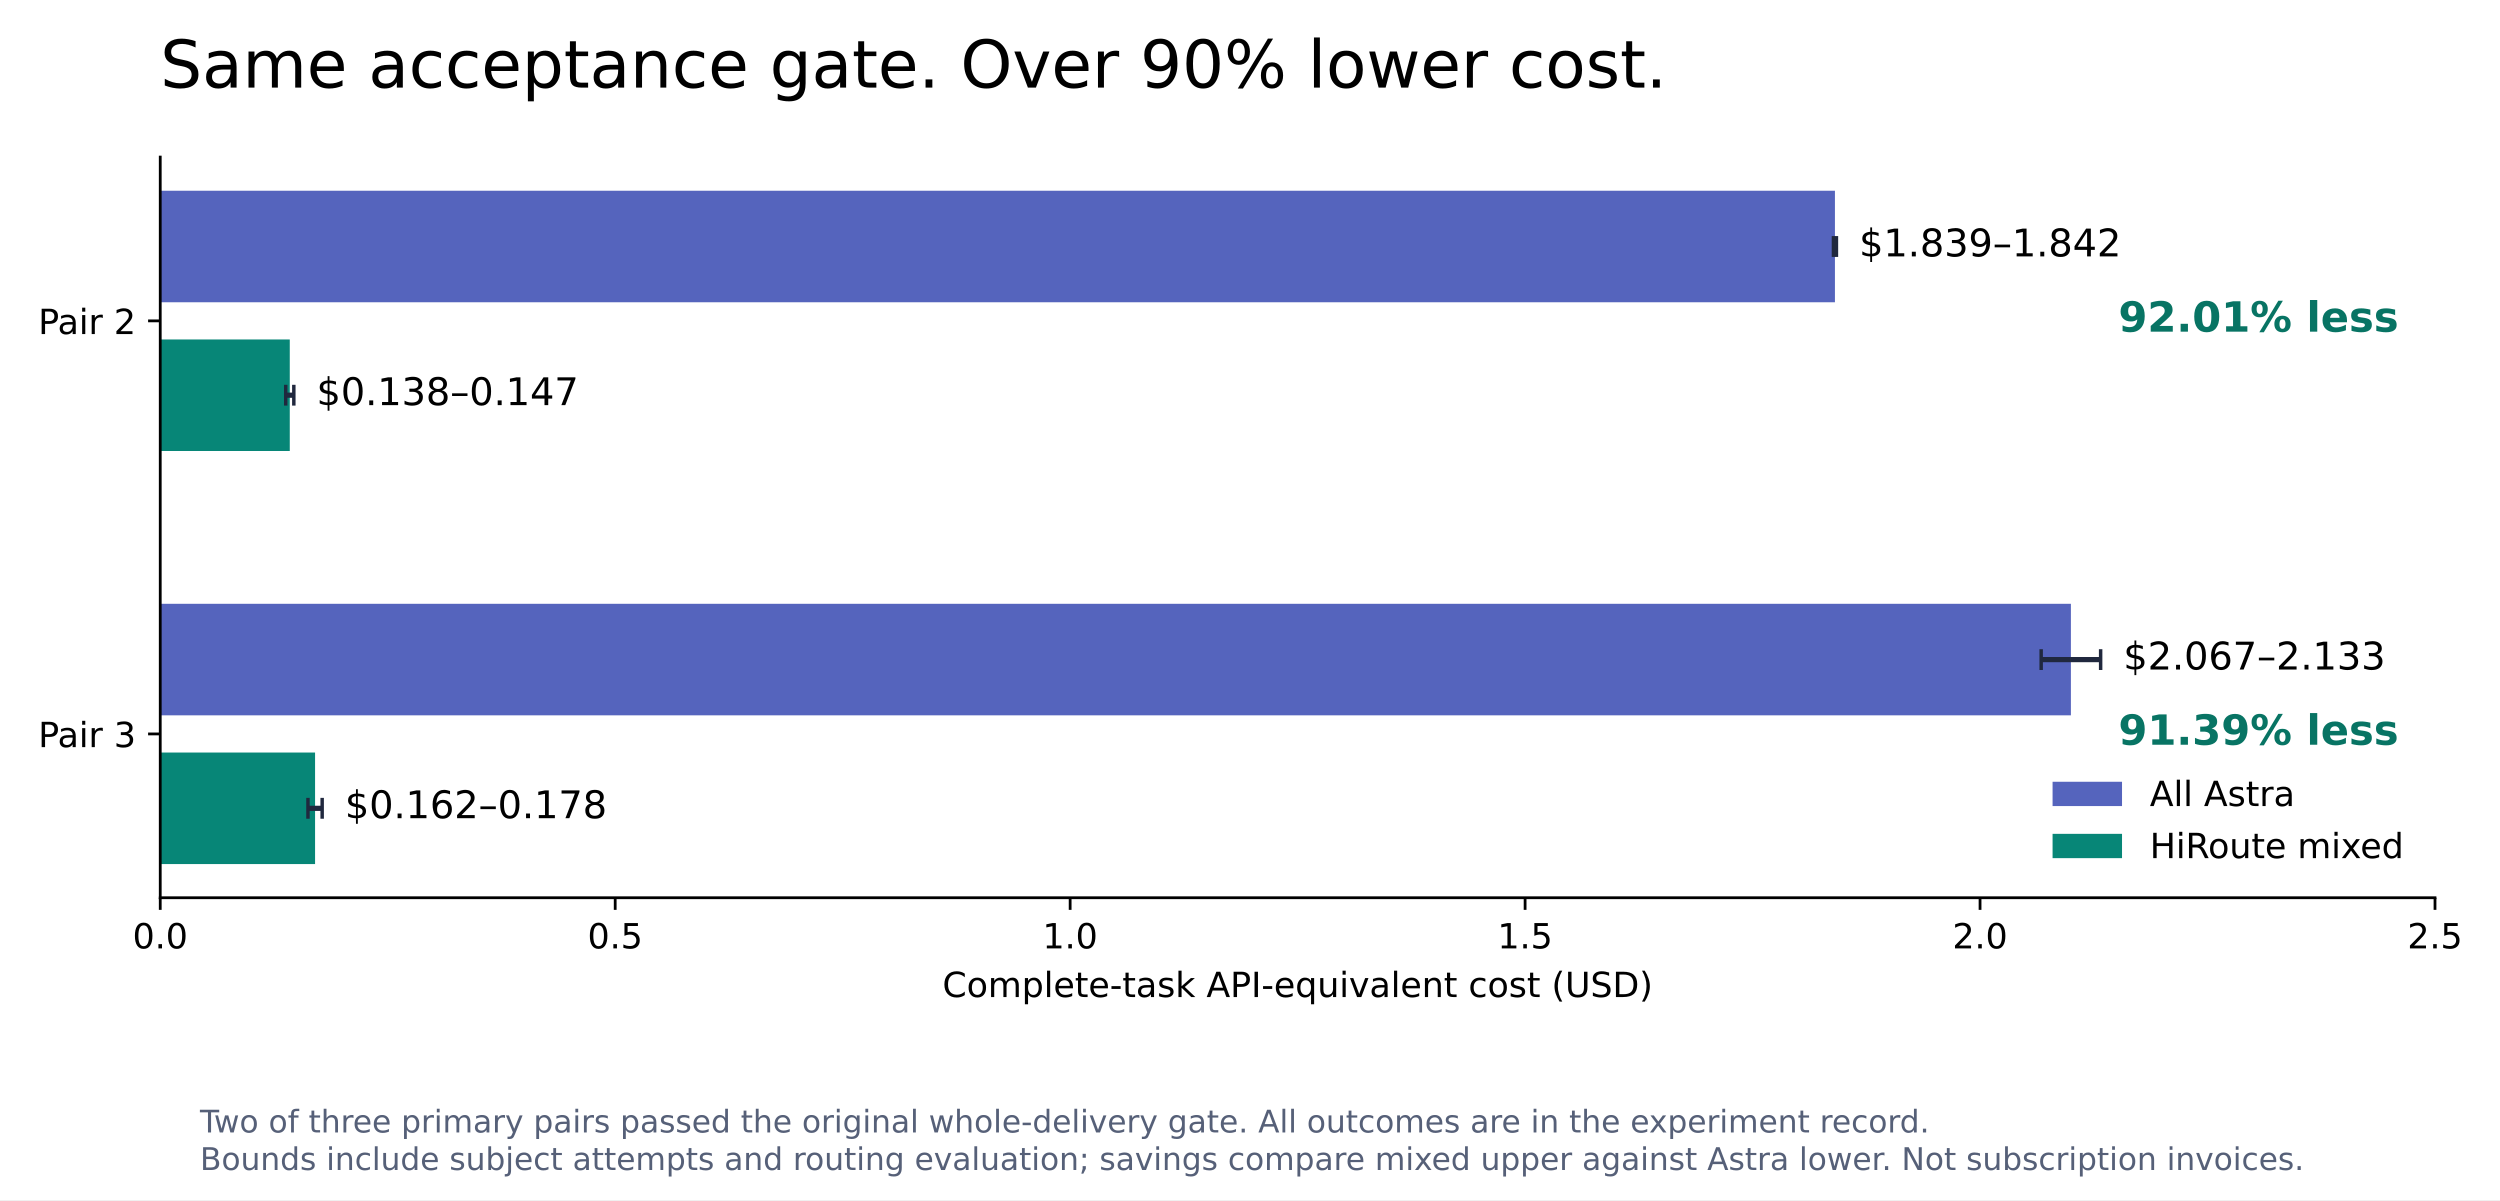
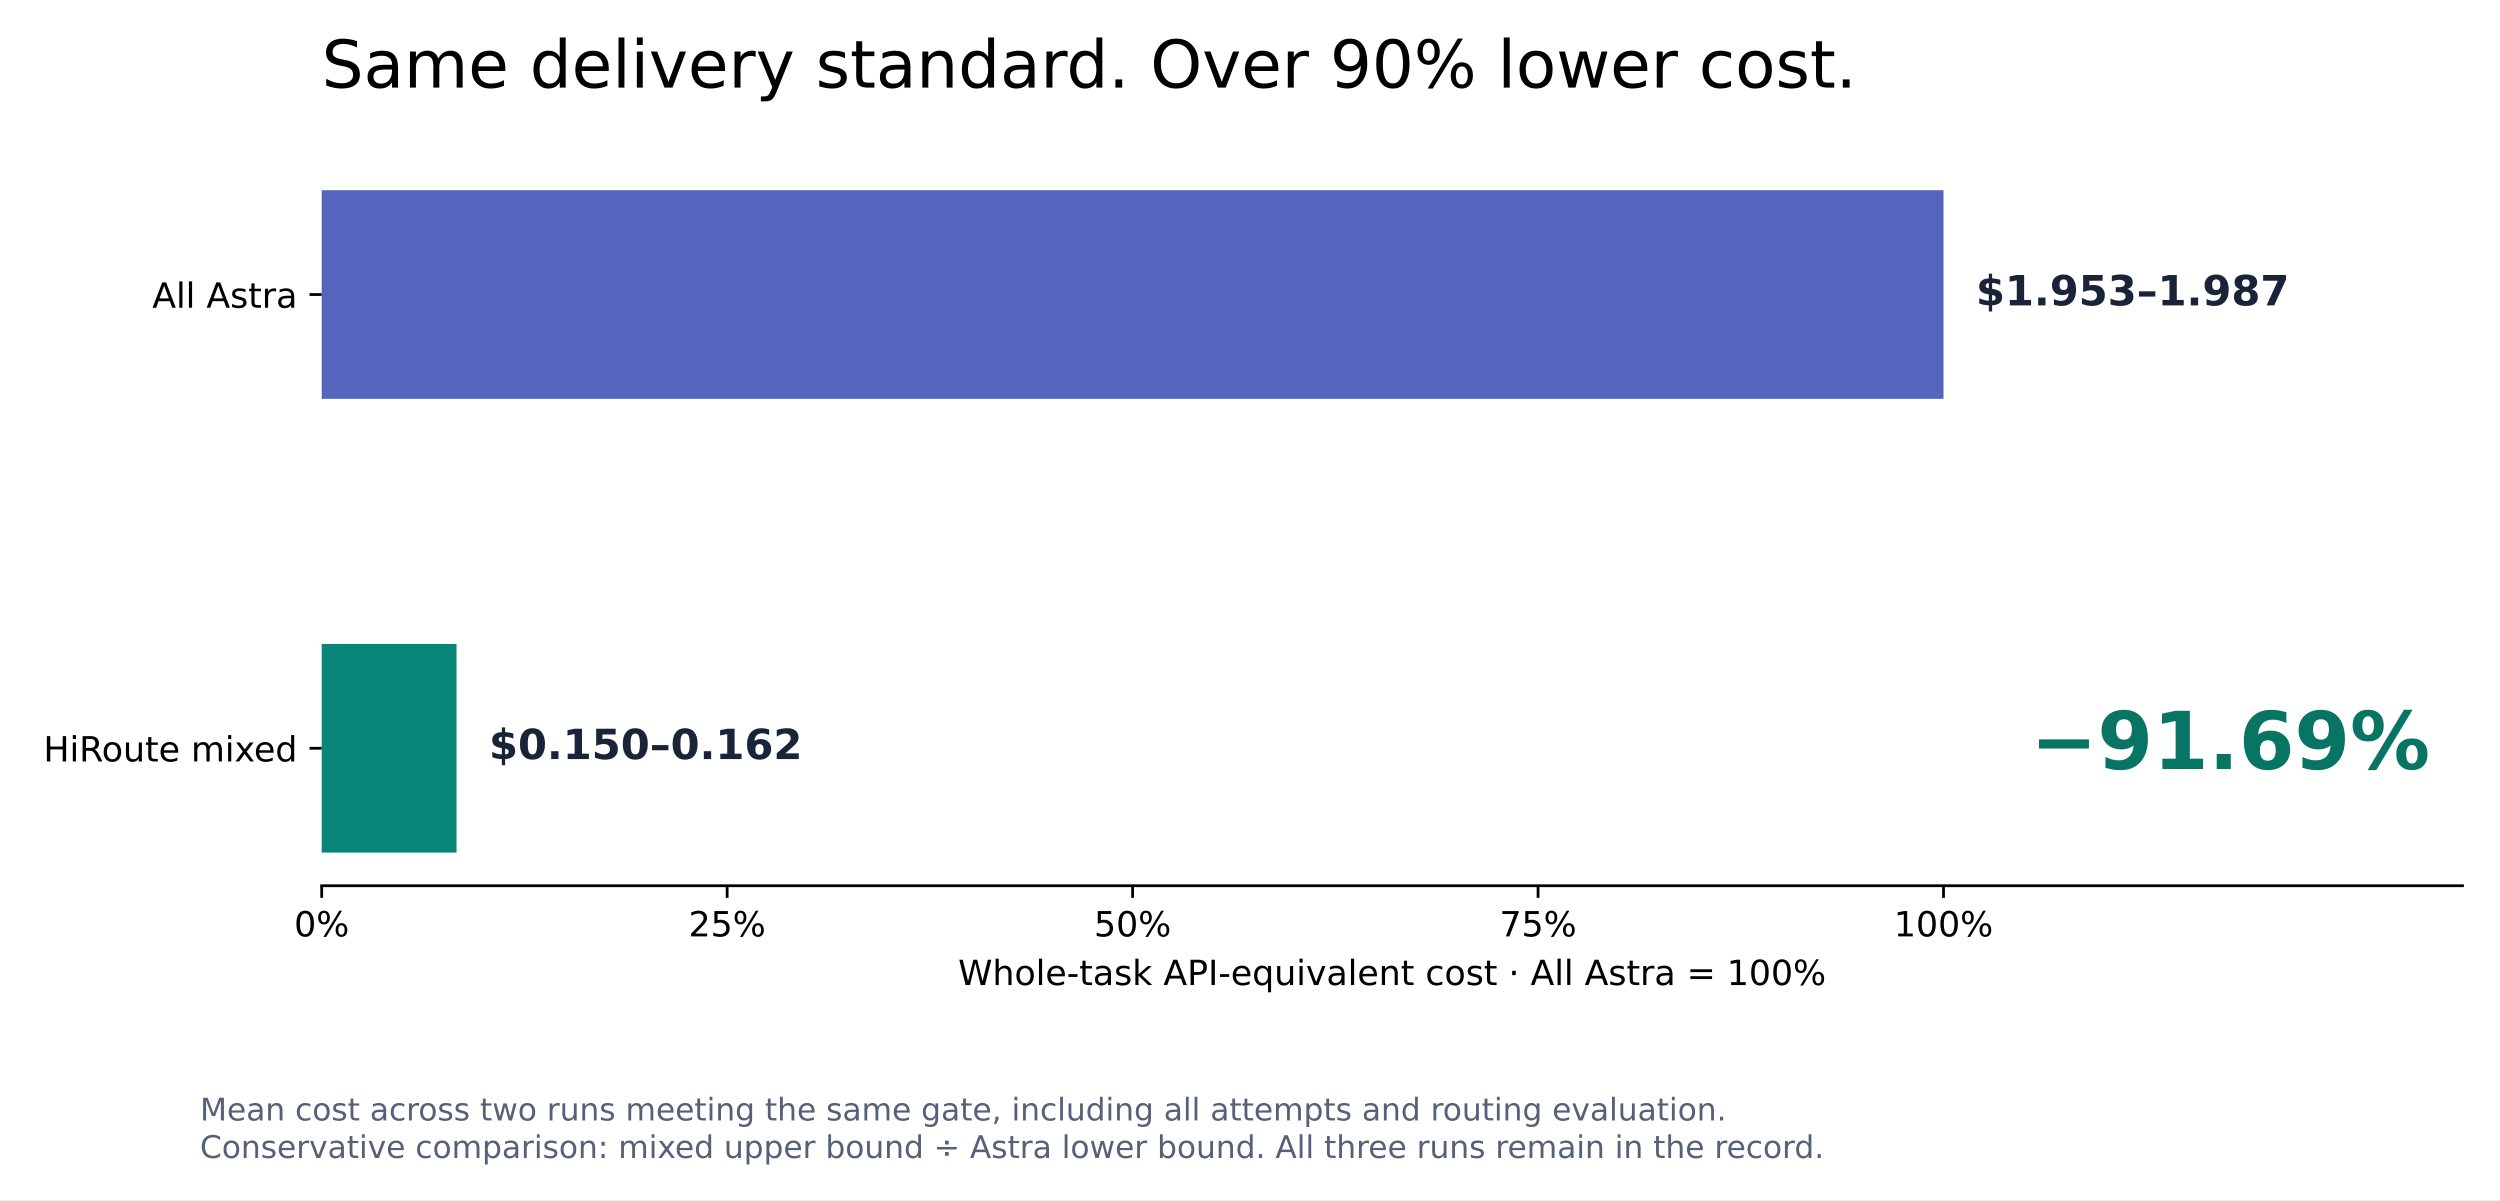
<svg xmlns="http://www.w3.org/2000/svg" xmlns:xlink="http://www.w3.org/1999/xlink" width="720pt" height="345.6pt" viewBox="0 0 720 345.6" version="1.1">
  <defs>
    <style type="text/css">*{stroke-linejoin: round; stroke-linecap: butt}</style>
  </defs>
  <g id="figure_1">
    <g id="patch_1">
      <path d="M 0 345.6 L 720 345.6 L 720 0 L 0 0 z " style="fill: #ffffff" />
    </g>
    <g id="axes_1">
      <g id="patch_2">
-         <path d="M 46.15 258.55 L 701.28 258.55 L 701.28 45.236 L 46.15 45.236 z " style="fill: #ffffff" />
+         <path d="M 92.646 255.094 L 709.2 255.094 L 709.2 45.236 L 92.646 45.236 z " style="fill: #ffffff" />
      </g>
      <g id="patch_3">
-         <path d="M 46.15 54.932 L 528.462 54.932 L 528.462 87.054 L 46.15 87.054 z " clip-path="url(#p01d271d742)" style="fill: #5564bd" />
+         <path d="M 92.646 54.775 L 559.732 54.775 L 559.732 114.883 L 92.646 114.883 z " clip-path="url(#p81abc4844e)" style="fill: #5564bd" />
      </g>
      <g id="patch_4">
-         <path d="M 46.15 97.761 L 83.455 97.761 L 83.455 129.883 L 46.15 129.883 z " clip-path="url(#p01d271d742)" style="fill: #078677" />
-       </g>
-       <g id="patch_5">
-         <path d="M 46.15 173.902 L 596.42 173.902 L 596.42 206.024 L 46.15 206.024 z " clip-path="url(#p01d271d742)" style="fill: #5564bd" />
-       </g>
-       <g id="patch_6">
-         <path d="M 46.15 216.732 L 90.738 216.732 L 90.738 248.854 L 46.15 248.854 z " clip-path="url(#p01d271d742)" style="fill: #078677" />
+         <path d="M 92.646 185.446 L 131.482 185.446 L 131.482 245.555 L 92.646 245.555 z " clip-path="url(#p81abc4844e)" style="fill: #078677" />
      </g>
      <g id="matplotlib.axis_1">
        <g id="xtick_1">
          <g id="line2d_1">
            <defs>
              <path id="m82bb2c2545" d="M 0 0 L 0 3.5 " style="stroke: #000000; stroke-width: 0.8" />
            </defs>
            <g>
-               <use xlink:href="#m82bb2c2545" x="46.15" y="258.55" style="stroke: #000000; stroke-width: 0.8" />
+               <use xlink:href="#m82bb2c2545" x="92.646" y="255.094" style="stroke: #000000; stroke-width: 0.8" />
            </g>
          </g>
          <g id="text_1">
-             <text style="font-size: 10px; font-family: 'DejaVu Sans'; text-anchor: middle" x="46.15" y="273.147" transform="rotate(-0 46.15 273.1473)">0.0</text>
+             <text style="font-size: 10px; font-family: 'DejaVu Sans'; text-anchor: middle" x="92.646" y="269.691" transform="rotate(-0 92.64625 269.6913)">0%</text>
          </g>
        </g>
        <g id="xtick_2">
          <g id="line2d_2">
            <g>
-               <use xlink:href="#m82bb2c2545" x="177.176" y="258.55" style="stroke: #000000; stroke-width: 0.8" />
+               <use xlink:href="#m82bb2c2545" x="209.418" y="255.094" style="stroke: #000000; stroke-width: 0.8" />
            </g>
          </g>
          <g id="text_2">
-             <text style="font-size: 10px; font-family: 'DejaVu Sans'; text-anchor: middle" x="177.176" y="273.147" transform="rotate(-0 177.176 273.1473)">0.5</text>
+             <text style="font-size: 10px; font-family: 'DejaVu Sans'; text-anchor: middle" x="209.418" y="269.691" transform="rotate(-0 209.4178 269.6913)">25%</text>
          </g>
        </g>
        <g id="xtick_3">
          <g id="line2d_3">
            <g>
-               <use xlink:href="#m82bb2c2545" x="308.202" y="258.55" style="stroke: #000000; stroke-width: 0.8" />
+               <use xlink:href="#m82bb2c2545" x="326.189" y="255.094" style="stroke: #000000; stroke-width: 0.8" />
            </g>
          </g>
          <g id="text_3">
-             <text style="font-size: 10px; font-family: 'DejaVu Sans'; text-anchor: middle" x="308.202" y="273.147" transform="rotate(-0 308.202 273.1473)">1.0</text>
+             <text style="font-size: 10px; font-family: 'DejaVu Sans'; text-anchor: middle" x="326.189" y="269.691" transform="rotate(-0 326.1893 269.6913)">50%</text>
          </g>
        </g>
        <g id="xtick_4">
          <g id="line2d_4">
            <g>
-               <use xlink:href="#m82bb2c2545" x="439.228" y="258.55" style="stroke: #000000; stroke-width: 0.8" />
+               <use xlink:href="#m82bb2c2545" x="442.961" y="255.094" style="stroke: #000000; stroke-width: 0.8" />
            </g>
          </g>
          <g id="text_4">
-             <text style="font-size: 10px; font-family: 'DejaVu Sans'; text-anchor: middle" x="439.228" y="273.147" transform="rotate(-0 439.228 273.1473)">1.5</text>
+             <text style="font-size: 10px; font-family: 'DejaVu Sans'; text-anchor: middle" x="442.961" y="269.691" transform="rotate(-0 442.9609 269.6913)">75%</text>
          </g>
        </g>
        <g id="xtick_5">
          <g id="line2d_5">
            <g>
-               <use xlink:href="#m82bb2c2545" x="570.254" y="258.55" style="stroke: #000000; stroke-width: 0.8" />
+               <use xlink:href="#m82bb2c2545" x="559.732" y="255.094" style="stroke: #000000; stroke-width: 0.8" />
            </g>
          </g>
          <g id="text_5">
-             <text style="font-size: 10px; font-family: 'DejaVu Sans'; text-anchor: middle" x="570.254" y="273.147" transform="rotate(-0 570.254 273.1473)">2.0</text>
+             <text style="font-size: 10px; font-family: 'DejaVu Sans'; text-anchor: middle" x="559.732" y="269.691" transform="rotate(-0 559.7324 269.6913)">100%</text>
          </g>
        </g>
-         <g id="xtick_6">
-           <g id="line2d_6">
-             <g>
-               <use xlink:href="#m82bb2c2545" x="701.28" y="258.55" style="stroke: #000000; stroke-width: 0.8" />
-             </g>
-           </g>
-           <g id="text_6">
-             <text style="font-size: 10px; font-family: 'DejaVu Sans'; text-anchor: middle" x="701.28" y="273.147" transform="rotate(-0 701.28 273.1473)">2.5</text>
-           </g>
-         </g>
-         <g id="text_7">
-           <text style="font-size: 10px; font-family: 'DejaVu Sans'; text-anchor: middle" x="373.715" y="287.148" transform="rotate(-0 373.715 287.1481)">Complete-task API-equivalent cost (USD)</text>
+         <g id="text_6">
+           <text style="font-size: 10px; font-family: 'DejaVu Sans'; text-anchor: middle" x="400.923" y="283.692" transform="rotate(-0 400.9231 283.6921)">Whole-task API-equivalent cost · All Astra = 100%</text>
        </g>
      </g>
      <g id="matplotlib.axis_2">
        <g id="ytick_1">
-           <g id="line2d_7">
+           <g id="line2d_6">
            <defs>
              <path id="m7cbd49e816" d="M 0 0 L -3.5 0 " style="stroke: #000000; stroke-width: 0.8" />
            </defs>
            <g>
-               <use xlink:href="#m7cbd49e816" x="46.15" y="92.407" style="stroke: #000000; stroke-width: 0.8" />
+               <use xlink:href="#m7cbd49e816" x="92.646" y="84.829" style="stroke: #000000; stroke-width: 0.8" />
+             </g>
+           </g>
+           <g id="text_7">
+             <text style="font-size: 10px; font-family: 'DejaVu Sans'; text-anchor: end" x="85.646" y="88.628" transform="rotate(-0 85.64625 88.62817)">All Astra</text>
+           </g>
+         </g>
+         <g id="ytick_2">
+           <g id="line2d_7">
+             <g>
+               <use xlink:href="#m7cbd49e816" x="92.646" y="215.5" style="stroke: #000000; stroke-width: 0.8" />
            </g>
          </g>
          <g id="text_8">
-             <text style="font-size: 10px; font-family: 'DejaVu Sans'; text-anchor: end" x="39.15" y="96.207" transform="rotate(-0 39.15 96.20657)">Pair 2</text>
-           </g>
-         </g>
-         <g id="ytick_2">
-           <g id="line2d_8">
-             <g>
-               <use xlink:href="#m7cbd49e816" x="46.15" y="211.378" style="stroke: #000000; stroke-width: 0.8" />
-             </g>
-           </g>
-           <g id="text_9">
-             <text style="font-size: 10px; font-family: 'DejaVu Sans'; text-anchor: end" x="39.15" y="215.177" transform="rotate(-0 39.15 215.1771)">Pair 3</text>
+             <text style="font-size: 10px; font-family: 'DejaVu Sans'; text-anchor: end" x="85.646" y="219.299" transform="rotate(-0 85.64625 219.2995)">HiRoute mixed</text>
          </g>
        </g>
      </g>
-       <g id="LineCollection_1">
-         <path d="M 528.033 70.993 L 528.892 70.993 " clip-path="url(#p01d271d742)" style="fill: none; stroke: #20283e; stroke-width: 1.5" />
+       <g id="patch_5">
+         <path d="M 92.646 255.094 L 709.2 255.094 " style="fill: none; stroke: #000000; stroke-width: 0.8; stroke-linejoin: miter; stroke-linecap: square" />
      </g>
-       <g id="line2d_9">
-         <defs>
-           <path id="m7583df770e" d="M 0 3 L 0 -3 " style="stroke: #20283e" />
-         </defs>
-         <g clip-path="url(#p01d271d742)">
-           <use xlink:href="#m7583df770e" x="528.033" y="70.993" style="fill: #20283e; stroke: #20283e" />
-         </g>
-       </g>
-       <g id="line2d_10">
-         <g clip-path="url(#p01d271d742)">
-           <use xlink:href="#m7583df770e" x="528.892" y="70.993" style="fill: #20283e; stroke: #20283e" />
-         </g>
-       </g>
-       <g id="LineCollection_2">
-         <path d="M 82.289 113.822 L 84.621 113.822 " clip-path="url(#p01d271d742)" style="fill: none; stroke: #20283e; stroke-width: 1.5" />
-       </g>
-       <g id="line2d_11">
-         <g clip-path="url(#p01d271d742)">
-           <use xlink:href="#m7583df770e" x="82.289" y="113.822" style="fill: #20283e; stroke: #20283e" />
-         </g>
-       </g>
-       <g id="line2d_12">
-         <g clip-path="url(#p01d271d742)">
-           <use xlink:href="#m7583df770e" x="84.621" y="113.822" style="fill: #20283e; stroke: #20283e" />
-         </g>
-       </g>
-       <g id="LineCollection_3">
-         <path d="M 587.856 189.963 L 604.983 189.963 " clip-path="url(#p01d271d742)" style="fill: none; stroke: #20283e; stroke-width: 1.5" />
-       </g>
-       <g id="line2d_13">
-         <g clip-path="url(#p01d271d742)">
-           <use xlink:href="#m7583df770e" x="587.856" y="189.963" style="fill: #20283e; stroke: #20283e" />
-         </g>
-       </g>
-       <g id="line2d_14">
-         <g clip-path="url(#p01d271d742)">
-           <use xlink:href="#m7583df770e" x="604.983" y="189.963" style="fill: #20283e; stroke: #20283e" />
-         </g>
-       </g>
-       <g id="LineCollection_4">
-         <path d="M 88.692 232.793 L 92.784 232.793 " clip-path="url(#p01d271d742)" style="fill: none; stroke: #20283e; stroke-width: 1.5" />
-       </g>
-       <g id="line2d_15">
-         <g clip-path="url(#p01d271d742)">
-           <use xlink:href="#m7583df770e" x="88.692" y="232.793" style="fill: #20283e; stroke: #20283e" />
-         </g>
-       </g>
-       <g id="line2d_16">
-         <g clip-path="url(#p01d271d742)">
-           <use xlink:href="#m7583df770e" x="92.784" y="232.793" style="fill: #20283e; stroke: #20283e" />
-         </g>
-       </g>
-       <g id="patch_7">
-         <path d="M 46.15 258.55 L 46.15 45.236 " style="fill: none; stroke: #000000; stroke-width: 0.8; stroke-linejoin: miter; stroke-linecap: square" />
-       </g>
-       <g id="patch_8">
-         <path d="M 46.15 258.55 L 701.28 258.55 " style="fill: none; stroke: #000000; stroke-width: 0.8; stroke-linejoin: miter; stroke-linecap: square" />
+       <g id="text_9">
+         <text style="font-weight: 700; font-size: 12px; font-family: 'DejaVu Sans'; text-anchor: start; fill: #192439" x="569.074" y="87.947" transform="rotate(-0 569.0741 87.94661)">$1.953–1.987</text>
      </g>
      <g id="text_10">
-         <text style="font-size: 11px; font-family: 'DejaVu Sans'; text-anchor: start" x="535.443" y="73.851" transform="rotate(-0 535.4429 73.85051)">$1.839–1.842</text>
+         <text style="font-weight: 700; font-size: 12px; font-family: 'DejaVu Sans'; text-anchor: start; fill: #192439" x="140.823" y="218.618" transform="rotate(-0 140.8232 218.6179)">$0.150–0.162</text>
      </g>
      <g id="text_11">
-         <text style="font-size: 11px; font-family: 'DejaVu Sans'; text-anchor: start" x="91.172" y="116.68" transform="rotate(-0 91.17211 116.6799)">$0.138–0.147</text>
+         <text style="font-weight: 700; font-size: 23px; font-family: 'DejaVu Sans'; text-anchor: end; fill: #087464" x="699.858" y="221.475" transform="rotate(-0 699.8583 221.4749)">−91.69%</text>
      </g>
      <g id="text_12">
-         <text style="font-weight: 700; font-size: 12px; font-family: 'DejaVu Sans'; text-anchor: end; fill: #087464" x="690.798" y="95.525" transform="rotate(-0 690.7979 95.52501)">92.01% less</text>
-       </g>
-       <g id="text_13">
-         <text style="font-size: 11px; font-family: 'DejaVu Sans'; text-anchor: start" x="611.534" y="192.821" transform="rotate(-0 611.5344 192.821)">$2.067–2.133</text>
-       </g>
-       <g id="text_14">
-         <text style="font-size: 11px; font-family: 'DejaVu Sans'; text-anchor: start" x="99.335" y="235.65" transform="rotate(-0 99.33541 235.6504)">$0.162–0.178</text>
-       </g>
-       <g id="text_15">
-         <text style="font-weight: 700; font-size: 12px; font-family: 'DejaVu Sans'; text-anchor: end; fill: #087464" x="690.798" y="214.496" transform="rotate(-0 690.7979 214.4955)">91.39% less</text>
-       </g>
-       <g id="text_16">
-         <text style="font-size: 19px; font-family: 'DejaVu Sans'; text-anchor: start" x="46.15" y="25.236" transform="rotate(-0 46.15 25.23555)">Same acceptance gate. Over 90% lower cost.</text>
-       </g>
-       <g id="legend_1">
-         <g id="patch_9">
-           <path d="M 591.143 232.147 L 611.143 232.147 L 611.143 225.147 L 591.143 225.147 z " style="fill: #5564bd" />
-         </g>
-         <g id="text_17">
-           <text style="font-size: 10px; font-family: 'DejaVu Sans'; text-anchor: start" x="619.143" y="232.147" transform="rotate(-0 619.1425 232.1465)">All Astra</text>
-         </g>
-         <g id="patch_10">
-           <path d="M 591.143 247.147 L 611.143 247.147 L 611.143 240.147 L 591.143 240.147 z " style="fill: #078677" />
-         </g>
-         <g id="text_18">
-           <text style="font-size: 10px; font-family: 'DejaVu Sans'; text-anchor: start" x="619.143" y="247.147" transform="rotate(-0 619.1425 247.1473)">HiRoute mixed</text>
-         </g>
+         <text style="font-size: 19px; font-family: 'DejaVu Sans'; text-anchor: start" x="92.646" y="25.236" transform="rotate(-0 92.64625 25.23555)">Same delivery standard. Over 90% lower cost.</text>
      </g>
    </g>
-     <g id="text_19">
-       <text style="font-size: 9px; font-family: 'DejaVu Sans'; fill: #566078" transform="translate(57.6 326.1575)">Two of three primary pairs passed the original whole-delivery gate. All outcomes are in the experiment record.</text>
-       <text style="font-size: 9px; font-family: 'DejaVu Sans'; fill: #566078" transform="translate(57.6 336.96)">Bounds include subject attempts and routing evaluation; savings compare mixed upper against Astra lower. Not subscription invoices.</text>
+     <g id="text_13">
+       <text style="font-size: 9px; font-family: 'DejaVu Sans'; fill: #566078" transform="translate(57.6 322.7015)">Mean cost across two runs meeting the same gate, including all attempts and routing evaluation.</text>
+       <text style="font-size: 9px; font-family: 'DejaVu Sans'; fill: #566078" transform="translate(57.6 333.504)">Conservative comparison: mixed upper bound ÷ Astra lower bound. All three runs remain in the record.</text>
    </g>
  </g>
  <defs>
-     <clipPath id="p01d271d742">
-       <rect x="46.15" y="45.236" width="655.13" height="213.314" />
+     <clipPath id="p81abc4844e">
+       <rect x="92.646" y="45.236" width="616.554" height="209.858" />
    </clipPath>
  </defs>
</svg>
